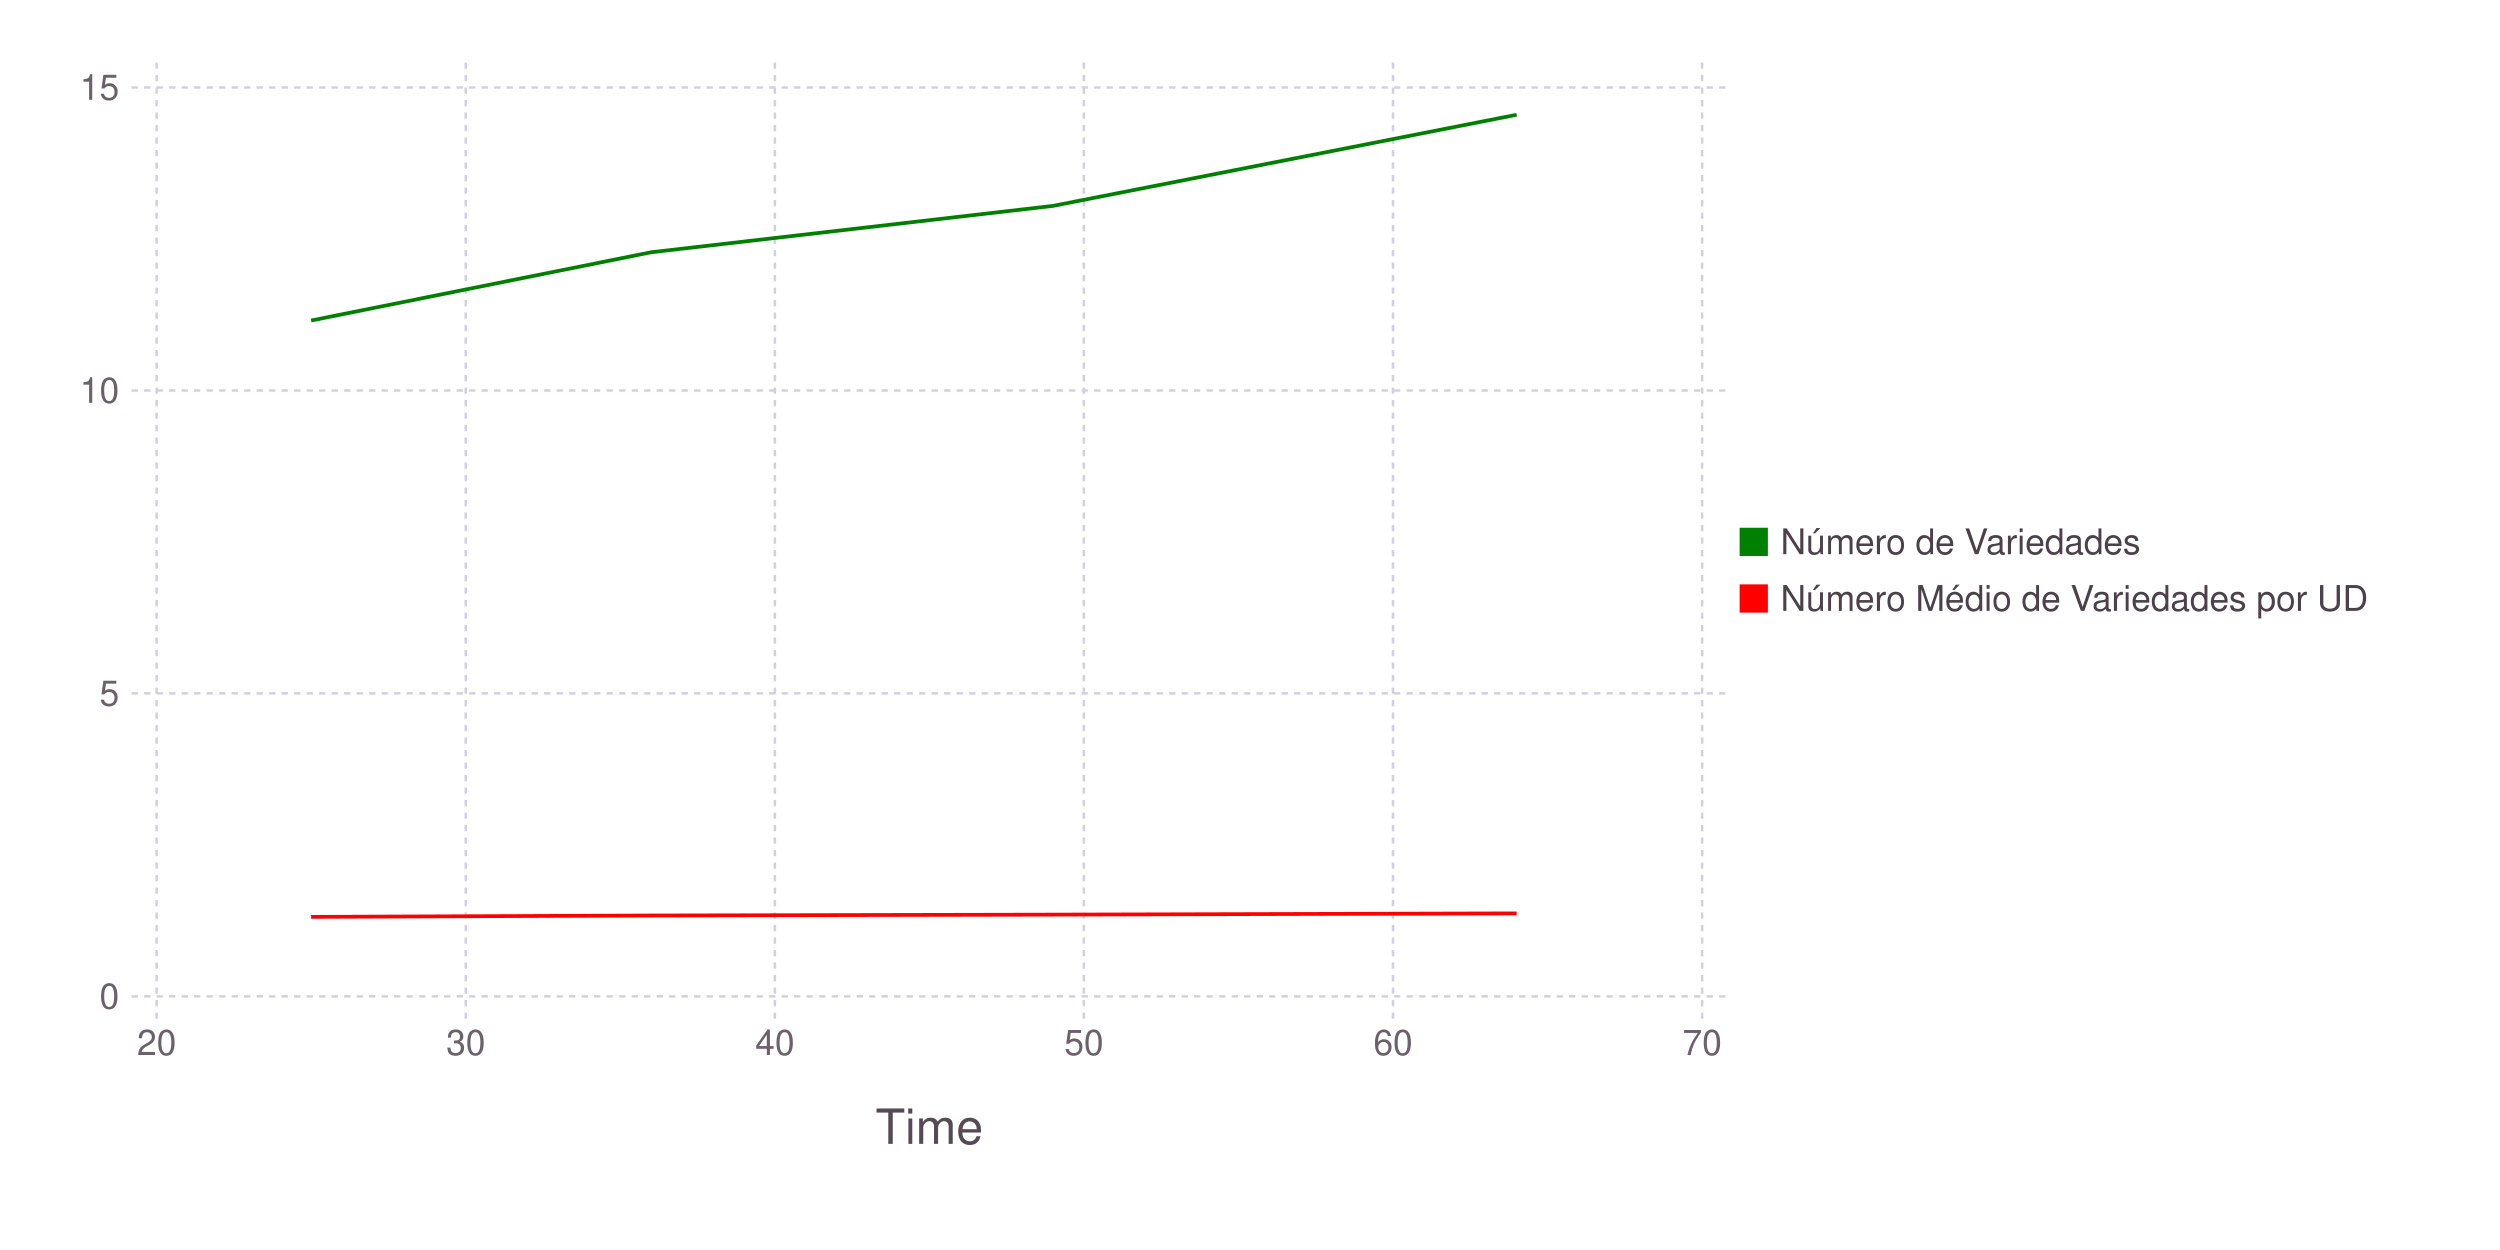
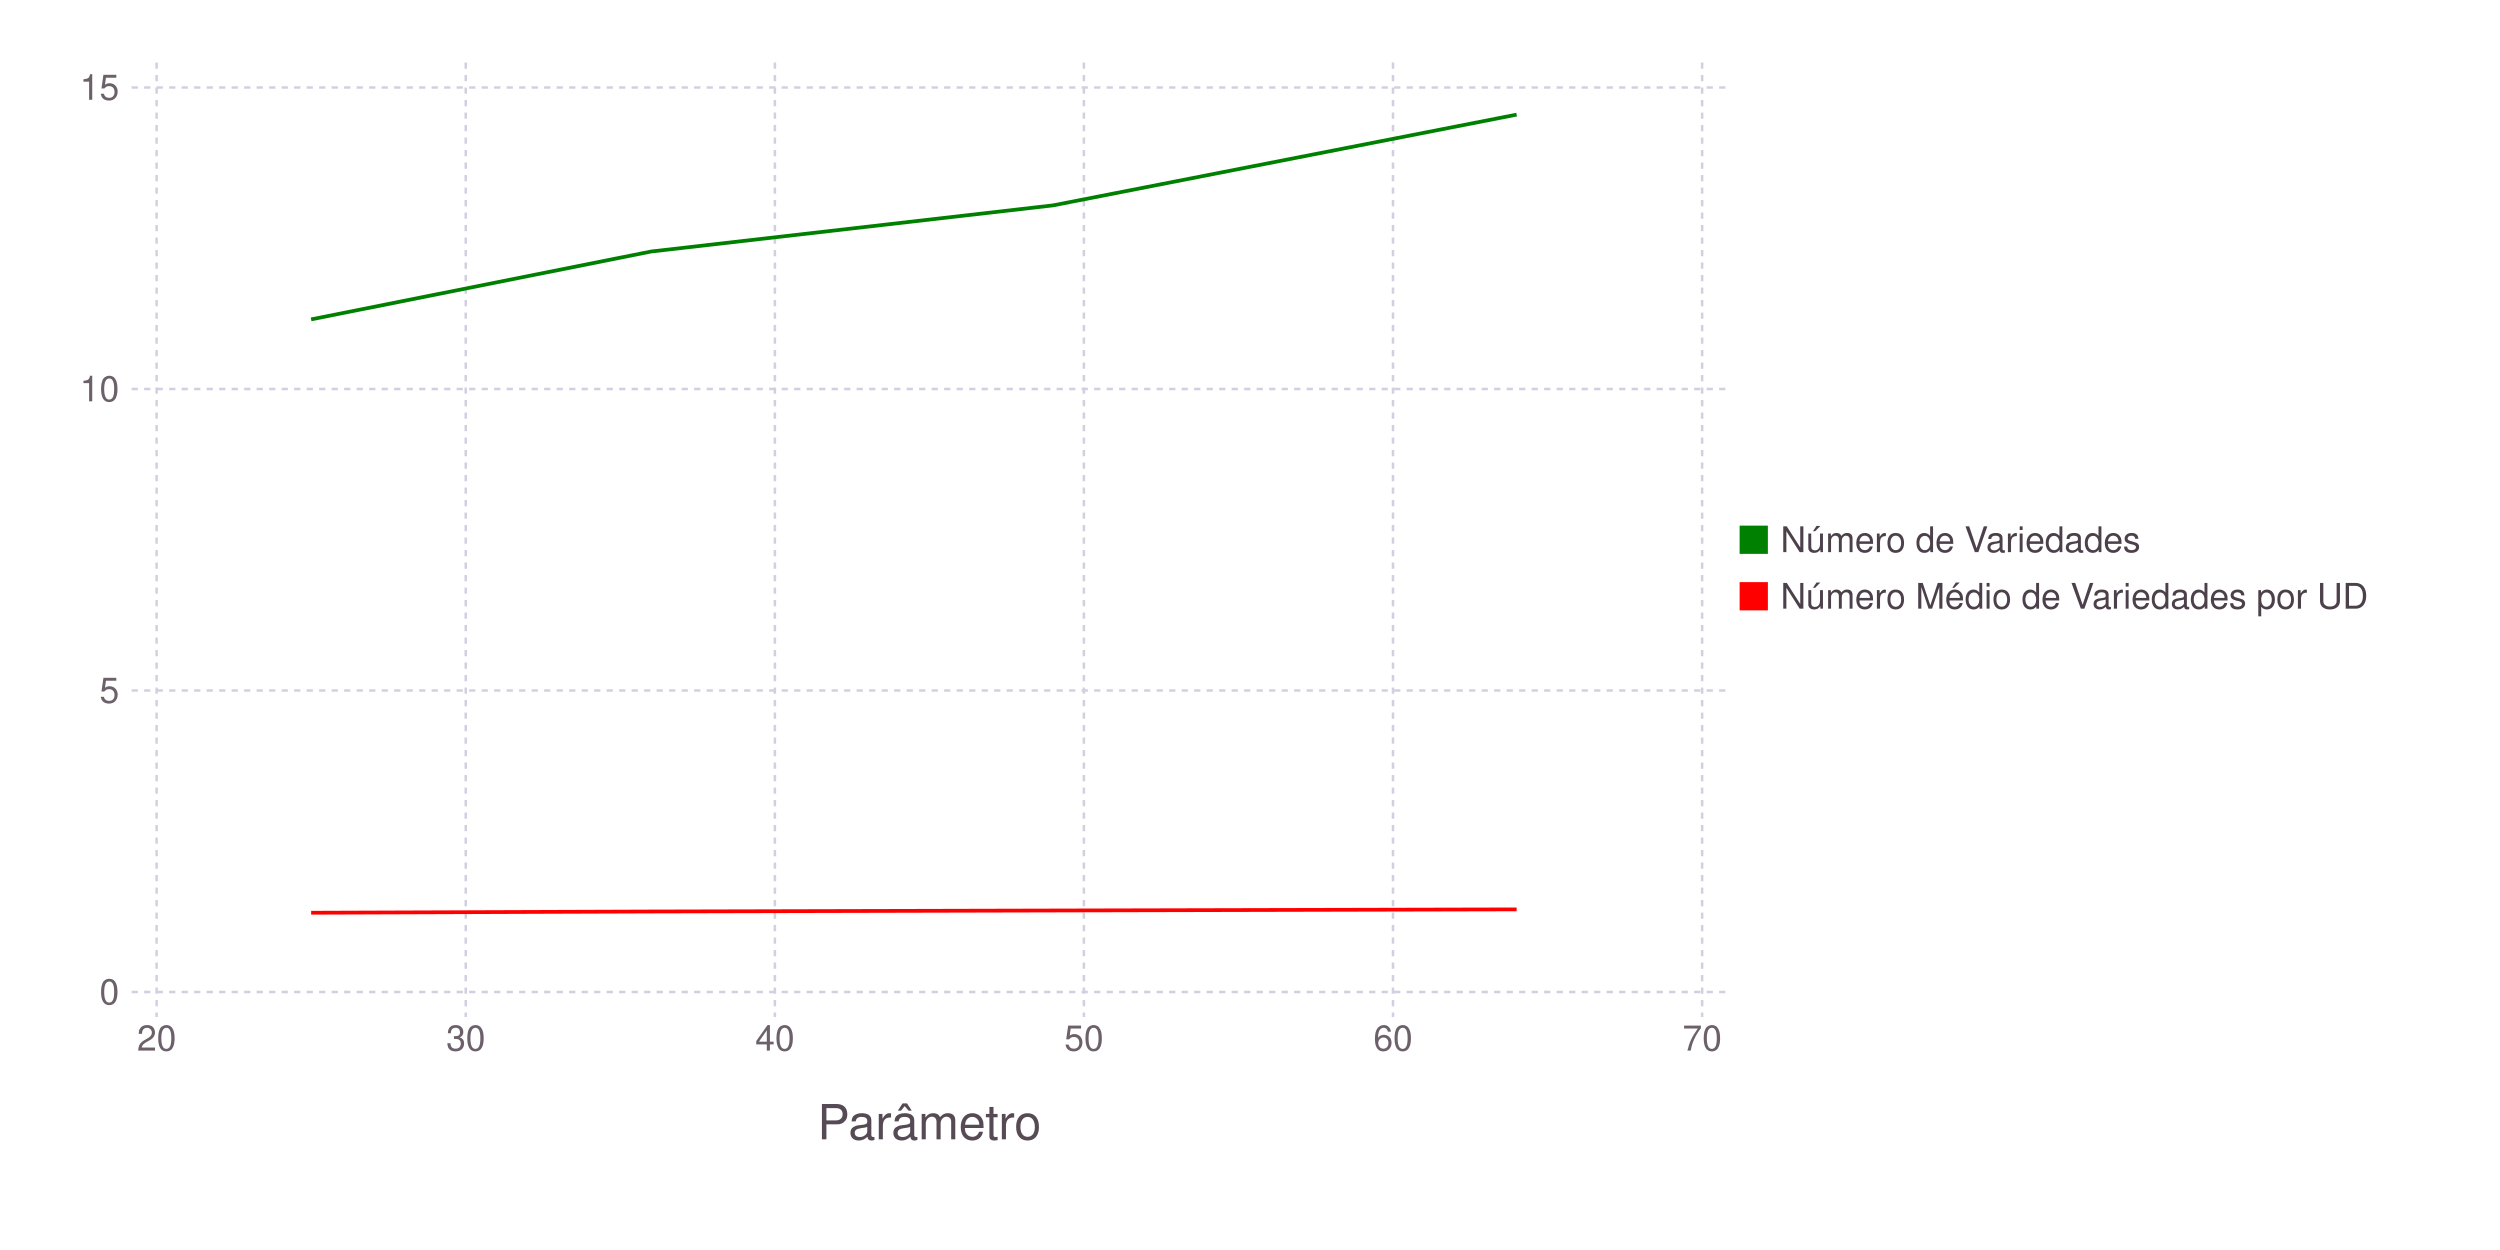
<svg xmlns="http://www.w3.org/2000/svg" version="1.2" width="200mm" height="100mm" viewBox="0 0 200 100" stroke="none" fill="#000000" stroke-width="0.3" font-size="3.88">
-   <g class="plotroot xscalable yscalable" id="img-3a23e67f-1">
-     <g font-size="3.88" font-family="'PT Sans','Helvetica Neue','Helvetica',sans-serif" fill="#564A55" stroke="#000000" stroke-opacity="0.000" id="img-3a23e67f-2">
-       <text x="74.35" y="89.18" text-anchor="middle" dy="0.6em">Time</text>
+   <g class="plotroot xscalable yscalable" id="img-4e0cf56c-1">
+     <g font-size="3.88" font-family="'PT Sans','Helvetica Neue','Helvetica',sans-serif" fill="#564A55" stroke="#000000" stroke-opacity="0.000" id="img-4e0cf56c-2">
+       <text x="74.35" y="88.82" text-anchor="middle" dy="0.6em">Parâmetro</text>
    </g>
-     <g class="guide xlabels" font-size="2.82" font-family="'PT Sans Caption','Helvetica Neue','Helvetica',sans-serif" fill="#6C606B" id="img-3a23e67f-3">
-       <text x="12.53" y="82.71" text-anchor="middle" dy="0.6em">20</text>
-       <text x="37.26" y="82.71" text-anchor="middle" dy="0.6em">30</text>
-       <text x="61.99" y="82.71" text-anchor="middle" dy="0.6em">40</text>
-       <text x="86.71" y="82.71" text-anchor="middle" dy="0.6em">50</text>
-       <text x="111.44" y="82.71" text-anchor="middle" dy="0.6em">60</text>
-       <text x="136.17" y="82.71" text-anchor="middle" dy="0.6em">70</text>
+     <g class="guide xlabels" font-size="2.82" font-family="'PT Sans Caption','Helvetica Neue','Helvetica',sans-serif" fill="#6C606B" id="img-4e0cf56c-3">
+       <text x="12.53" y="82.36" text-anchor="middle" dy="0.6em">20</text>
+       <text x="37.26" y="82.36" text-anchor="middle" dy="0.6em">30</text>
+       <text x="61.99" y="82.36" text-anchor="middle" dy="0.6em">40</text>
+       <text x="86.71" y="82.36" text-anchor="middle" dy="0.6em">50</text>
+       <text x="111.44" y="82.36" text-anchor="middle" dy="0.6em">60</text>
+       <text x="136.17" y="82.36" text-anchor="middle" dy="0.6em">70</text>
    </g>
-     <g class="guide colorkey" id="img-3a23e67f-4">
-       <g fill="#4C404B" font-size="2.82" font-family="'PT Sans','Helvetica Neue','Helvetica',sans-serif" id="img-3a23e67f-5">
-         <text x="142.44" y="43.35" dy="0.35em">Número de Variedades</text>
-         <text x="142.44" y="47.88" dy="0.35em">Número Médio de Variedades por UD</text>
+     <g class="guide colorkey" id="img-4e0cf56c-4">
+       <g fill="#4C404B" font-size="2.82" font-family="'PT Sans','Helvetica Neue','Helvetica',sans-serif" id="img-4e0cf56c-5">
+         <text x="142.44" y="43.18" dy="0.35em">Número de Variedades</text>
+         <text x="142.44" y="47.71" dy="0.35em">Número Médio de Variedades por UD</text>
      </g>
-       <g stroke="#000000" stroke-opacity="0.000" id="img-3a23e67f-6">
-         <rect x="139.17" y="42.22" width="2.26" height="2.26" fill="#008000" />
-         <rect x="139.17" y="46.75" width="2.26" height="2.26" fill="#FF0000" />
+       <g stroke="#000000" stroke-opacity="0.000" id="img-4e0cf56c-6">
+         <rect x="139.17" y="42.05" width="2.26" height="2.26" fill="#008000" />
+         <rect x="139.17" y="46.57" width="2.26" height="2.26" fill="#FF0000" />
      </g>
-       <g fill="#362A35" font-size="3.88" font-family="'PT Sans','Helvetica Neue','Helvetica',sans-serif" stroke="#000000" stroke-opacity="0.000" id="img-3a23e67f-7">
-         <text x="139.17" y="36.83" />
+       <g fill="#362A35" font-size="3.88" font-family="'PT Sans','Helvetica Neue','Helvetica',sans-serif" stroke="#000000" stroke-opacity="0.000" id="img-4e0cf56c-7">
+         <text x="139.17" y="36.65" />
      </g>
    </g>
-     <g clip-path="url(#img-3a23e67f-8)">
-       <g id="img-3a23e67f-9">
-         <g pointer-events="visible" opacity="1" fill="#000000" fill-opacity="0.000" stroke="#000000" stroke-opacity="0.000" class="guide background" id="img-3a23e67f-10">
-           <rect x="10.53" y="5" width="127.64" height="76.71" />
+     <g clip-path="url(#img-4e0cf56c-8)">
+       <g id="img-4e0cf56c-9">
+         <g pointer-events="visible" opacity="1" fill="#000000" fill-opacity="0.000" stroke="#000000" stroke-opacity="0.000" class="guide background" id="img-4e0cf56c-10">
+           <rect x="10.53" y="5" width="127.64" height="76.36" />
        </g>
-         <g class="guide ygridlines xfixed" stroke-dasharray="0.5,0.5" stroke-width="0.2" stroke="#D0D0E0" id="img-3a23e67f-11">
-           <path fill="none" d="M10.53,79.71 L 138.17 79.71" />
-           <path fill="none" d="M10.53,55.47 L 138.17 55.47" />
-           <path fill="none" d="M10.53,31.24 L 138.17 31.24" />
+         <g class="guide ygridlines xfixed" stroke-dasharray="0.5,0.5" stroke-width="0.2" stroke="#D0D0E0" id="img-4e0cf56c-11">
+           <path fill="none" d="M10.53,79.36 L 138.17 79.36" />
+           <path fill="none" d="M10.53,55.24 L 138.17 55.24" />
+           <path fill="none" d="M10.53,31.12 L 138.17 31.12" />
          <path fill="none" d="M10.53,7 L 138.17 7" />
        </g>
-         <g class="guide xgridlines yfixed" stroke-dasharray="0.5,0.5" stroke-width="0.2" stroke="#D0D0E0" id="img-3a23e67f-12">
-           <path fill="none" d="M12.53,5 L 12.53 81.71" />
-           <path fill="none" d="M37.26,5 L 37.26 81.71" />
-           <path fill="none" d="M61.99,5 L 61.99 81.71" />
-           <path fill="none" d="M86.71,5 L 86.71 81.71" />
-           <path fill="none" d="M111.44,5 L 111.44 81.71" />
-           <path fill="none" d="M136.17,5 L 136.17 81.71" />
+         <g class="guide xgridlines yfixed" stroke-dasharray="0.5,0.5" stroke-width="0.2" stroke="#D0D0E0" id="img-4e0cf56c-12">
+           <path fill="none" d="M12.53,5 L 12.53 81.36" />
+           <path fill="none" d="M37.26,5 L 37.26 81.36" />
+           <path fill="none" d="M61.99,5 L 61.99 81.36" />
+           <path fill="none" d="M86.71,5 L 86.71 81.36" />
+           <path fill="none" d="M111.44,5 L 111.44 81.36" />
+           <path fill="none" d="M136.17,5 L 136.17 81.36" />
        </g>
-         <g class="plotpanel" id="img-3a23e67f-13">
-           <g stroke-width="0.3" fill="#000000" fill-opacity="0.000" class="geometry" stroke-dasharray="none" stroke="#FF0000" id="img-3a23e67f-14">
-             <path fill="none" d="M24.89,73.35 L 52.09 73.24 84.24 73.17 121.33 73.07" />
+         <g class="plotpanel" id="img-4e0cf56c-13">
+           <g stroke-width="0.3" fill="#000000" fill-opacity="0.000" class="geometry" stroke-dasharray="none" stroke="#FF0000" id="img-4e0cf56c-14">
+             <path fill="none" d="M24.89,73.02 L 52.09 72.92 84.24 72.84 121.33 72.75" />
          </g>
-           <g stroke-width="0.3" fill="#000000" fill-opacity="0.000" class="geometry" stroke-dasharray="none" stroke="#008000" id="img-3a23e67f-15">
-             <path fill="none" d="M24.89,25.64 L 52.09 20.18 84.24 16.47 121.33 9.18" />
+           <g stroke-width="0.3" fill="#000000" fill-opacity="0.000" class="geometry" stroke-dasharray="none" stroke="#008000" id="img-4e0cf56c-15">
+             <path fill="none" d="M24.89,25.55 L 52.09 20.12 84.24 16.43 121.33 9.17" />
          </g>
        </g>
      </g>
    </g>
-     <g class="guide ylabels" font-size="2.82" font-family="'PT Sans Caption','Helvetica Neue','Helvetica',sans-serif" fill="#6C606B" id="img-3a23e67f-16">
-       <text x="9.53" y="79.71" text-anchor="end" dy="0.35em">0</text>
-       <text x="9.53" y="55.47" text-anchor="end" dy="0.35em">5</text>
-       <text x="9.53" y="31.24" text-anchor="end" dy="0.35em">10</text>
+     <g class="guide ylabels" font-size="2.82" font-family="'PT Sans Caption','Helvetica Neue','Helvetica',sans-serif" fill="#6C606B" id="img-4e0cf56c-16">
+       <text x="9.53" y="79.36" text-anchor="end" dy="0.35em">0</text>
+       <text x="9.53" y="55.24" text-anchor="end" dy="0.35em">5</text>
+       <text x="9.53" y="31.12" text-anchor="end" dy="0.35em">10</text>
      <text x="9.53" y="7" text-anchor="end" dy="0.35em">15</text>
    </g>
  </g>
  <defs>
-     <clipPath id="img-3a23e67f-8">
-       <path d="M10.53,5 L 138.17 5 138.17 81.71 10.53 81.71" />
+     <clipPath id="img-4e0cf56c-8">
+       <path d="M10.53,5 L 138.17 5 138.17 81.36 10.53 81.36" />
    </clipPath>
  </defs>
</svg>
